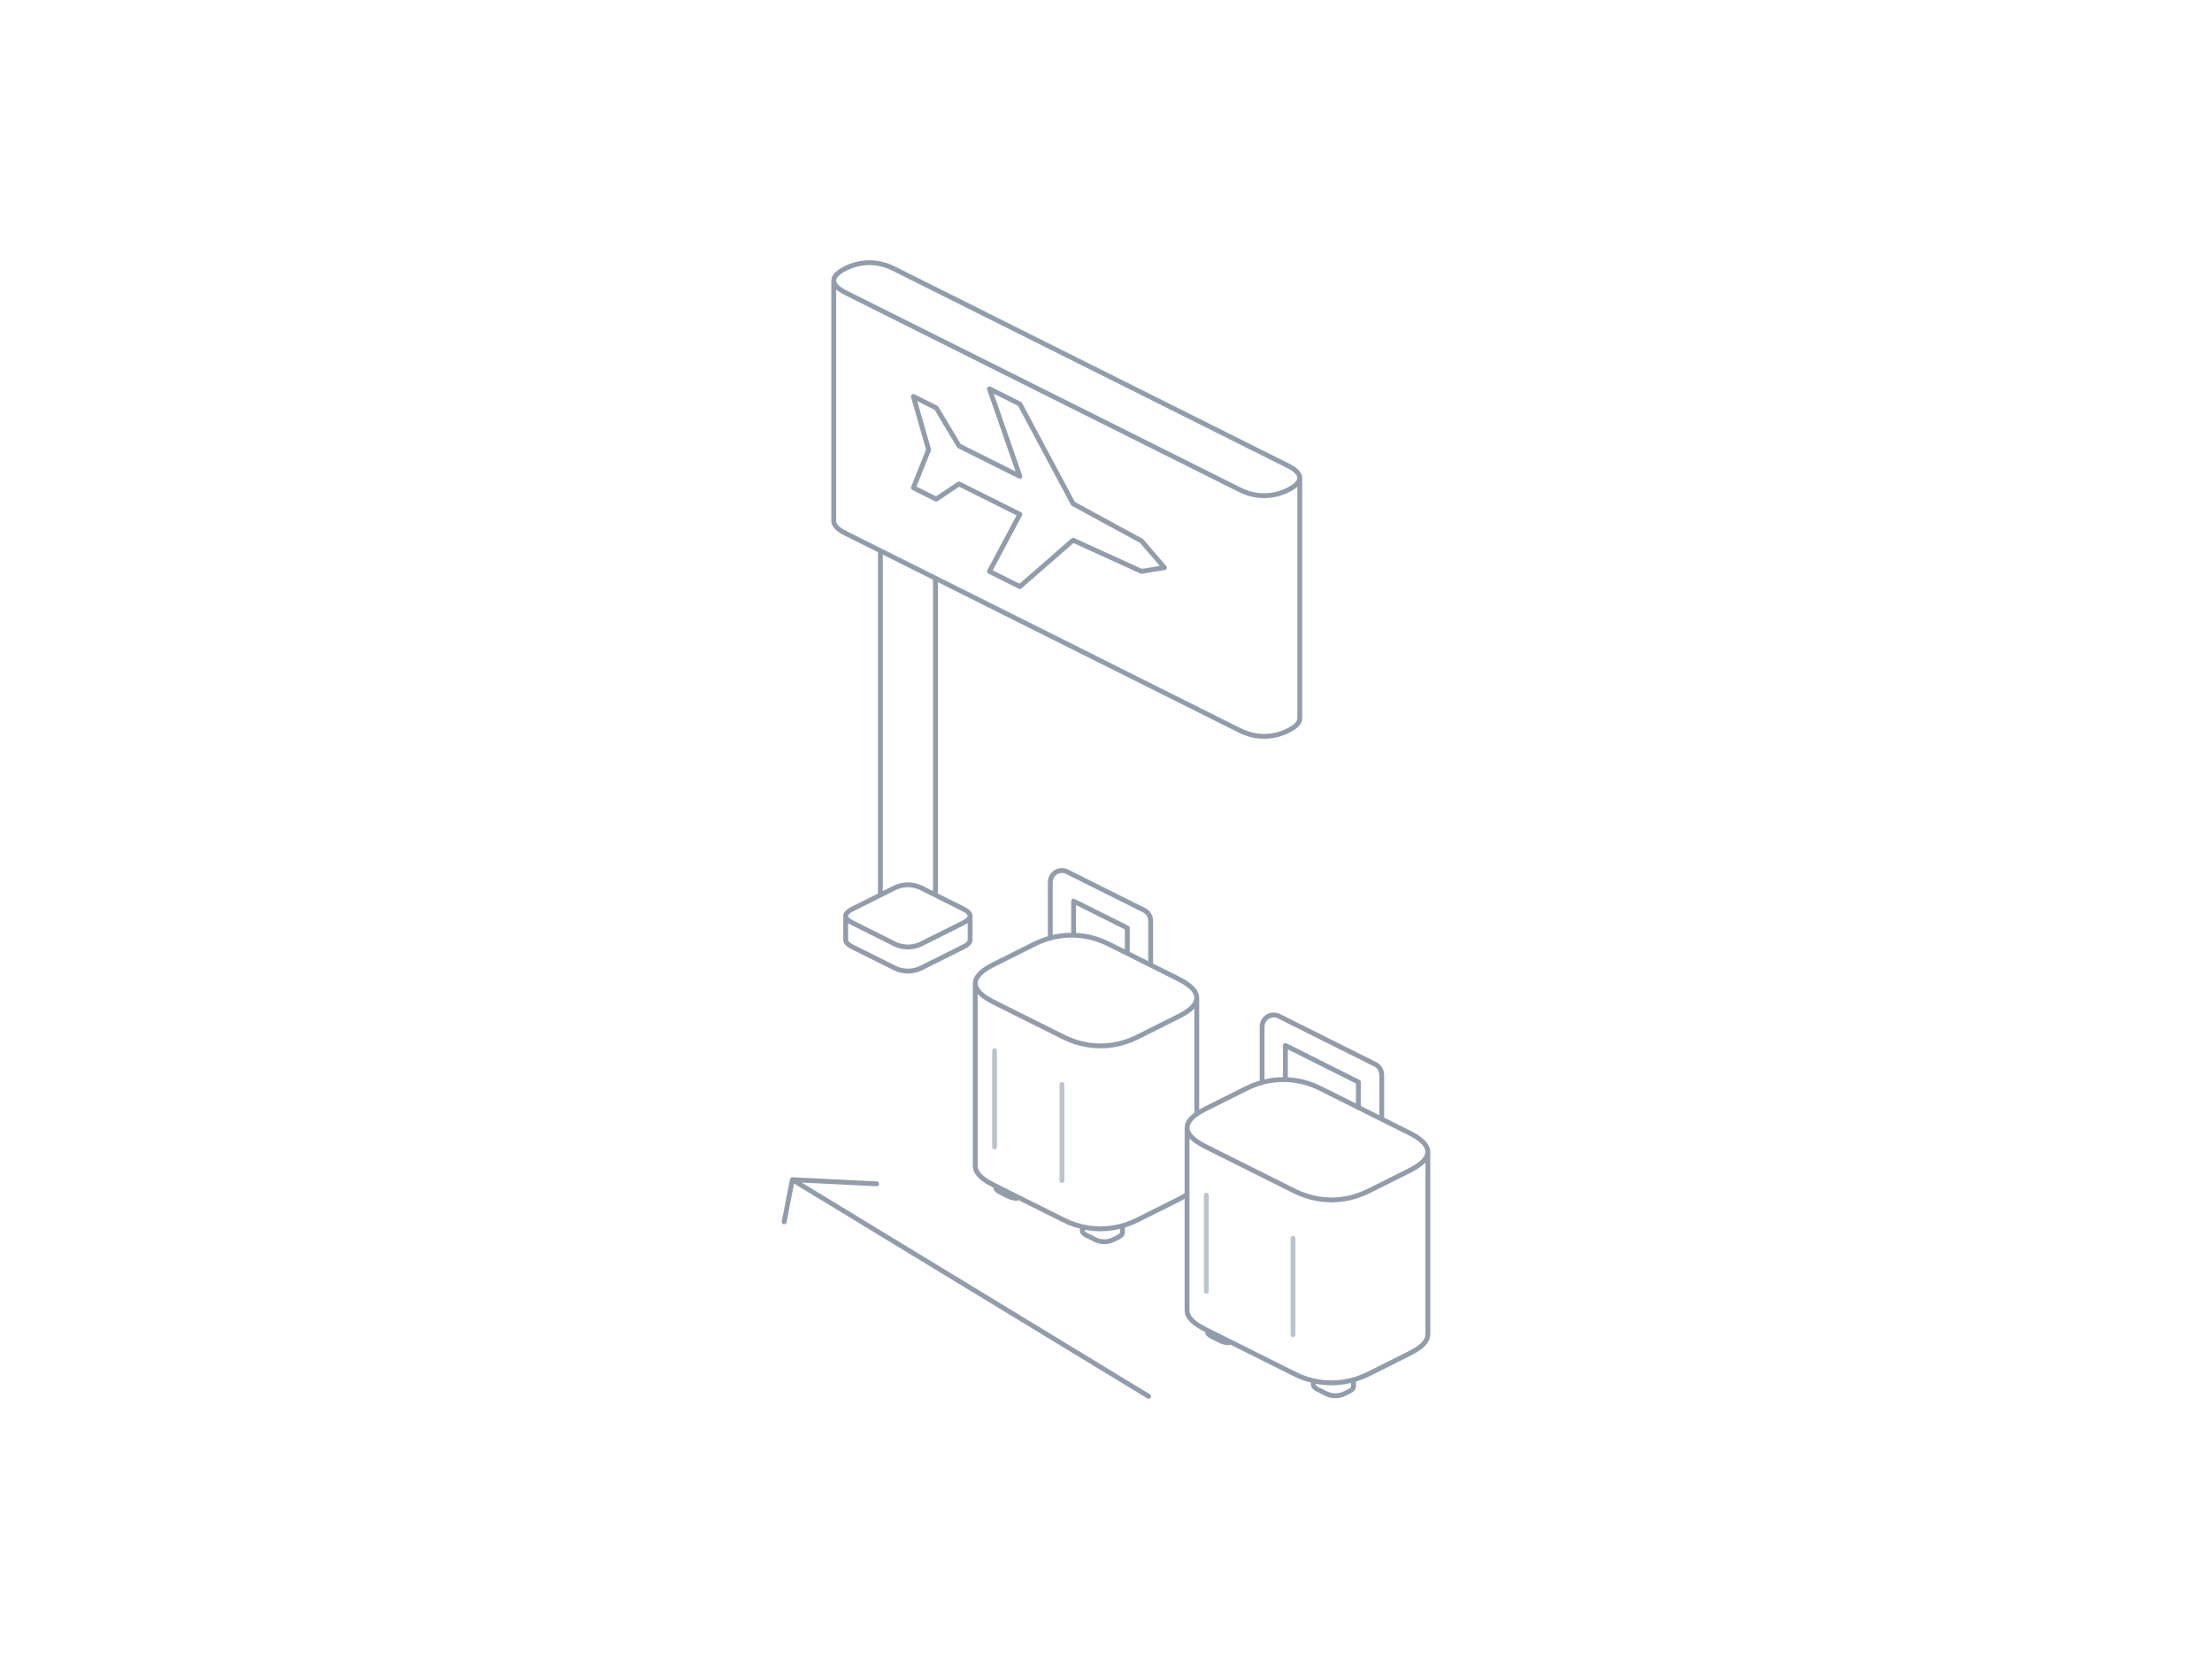
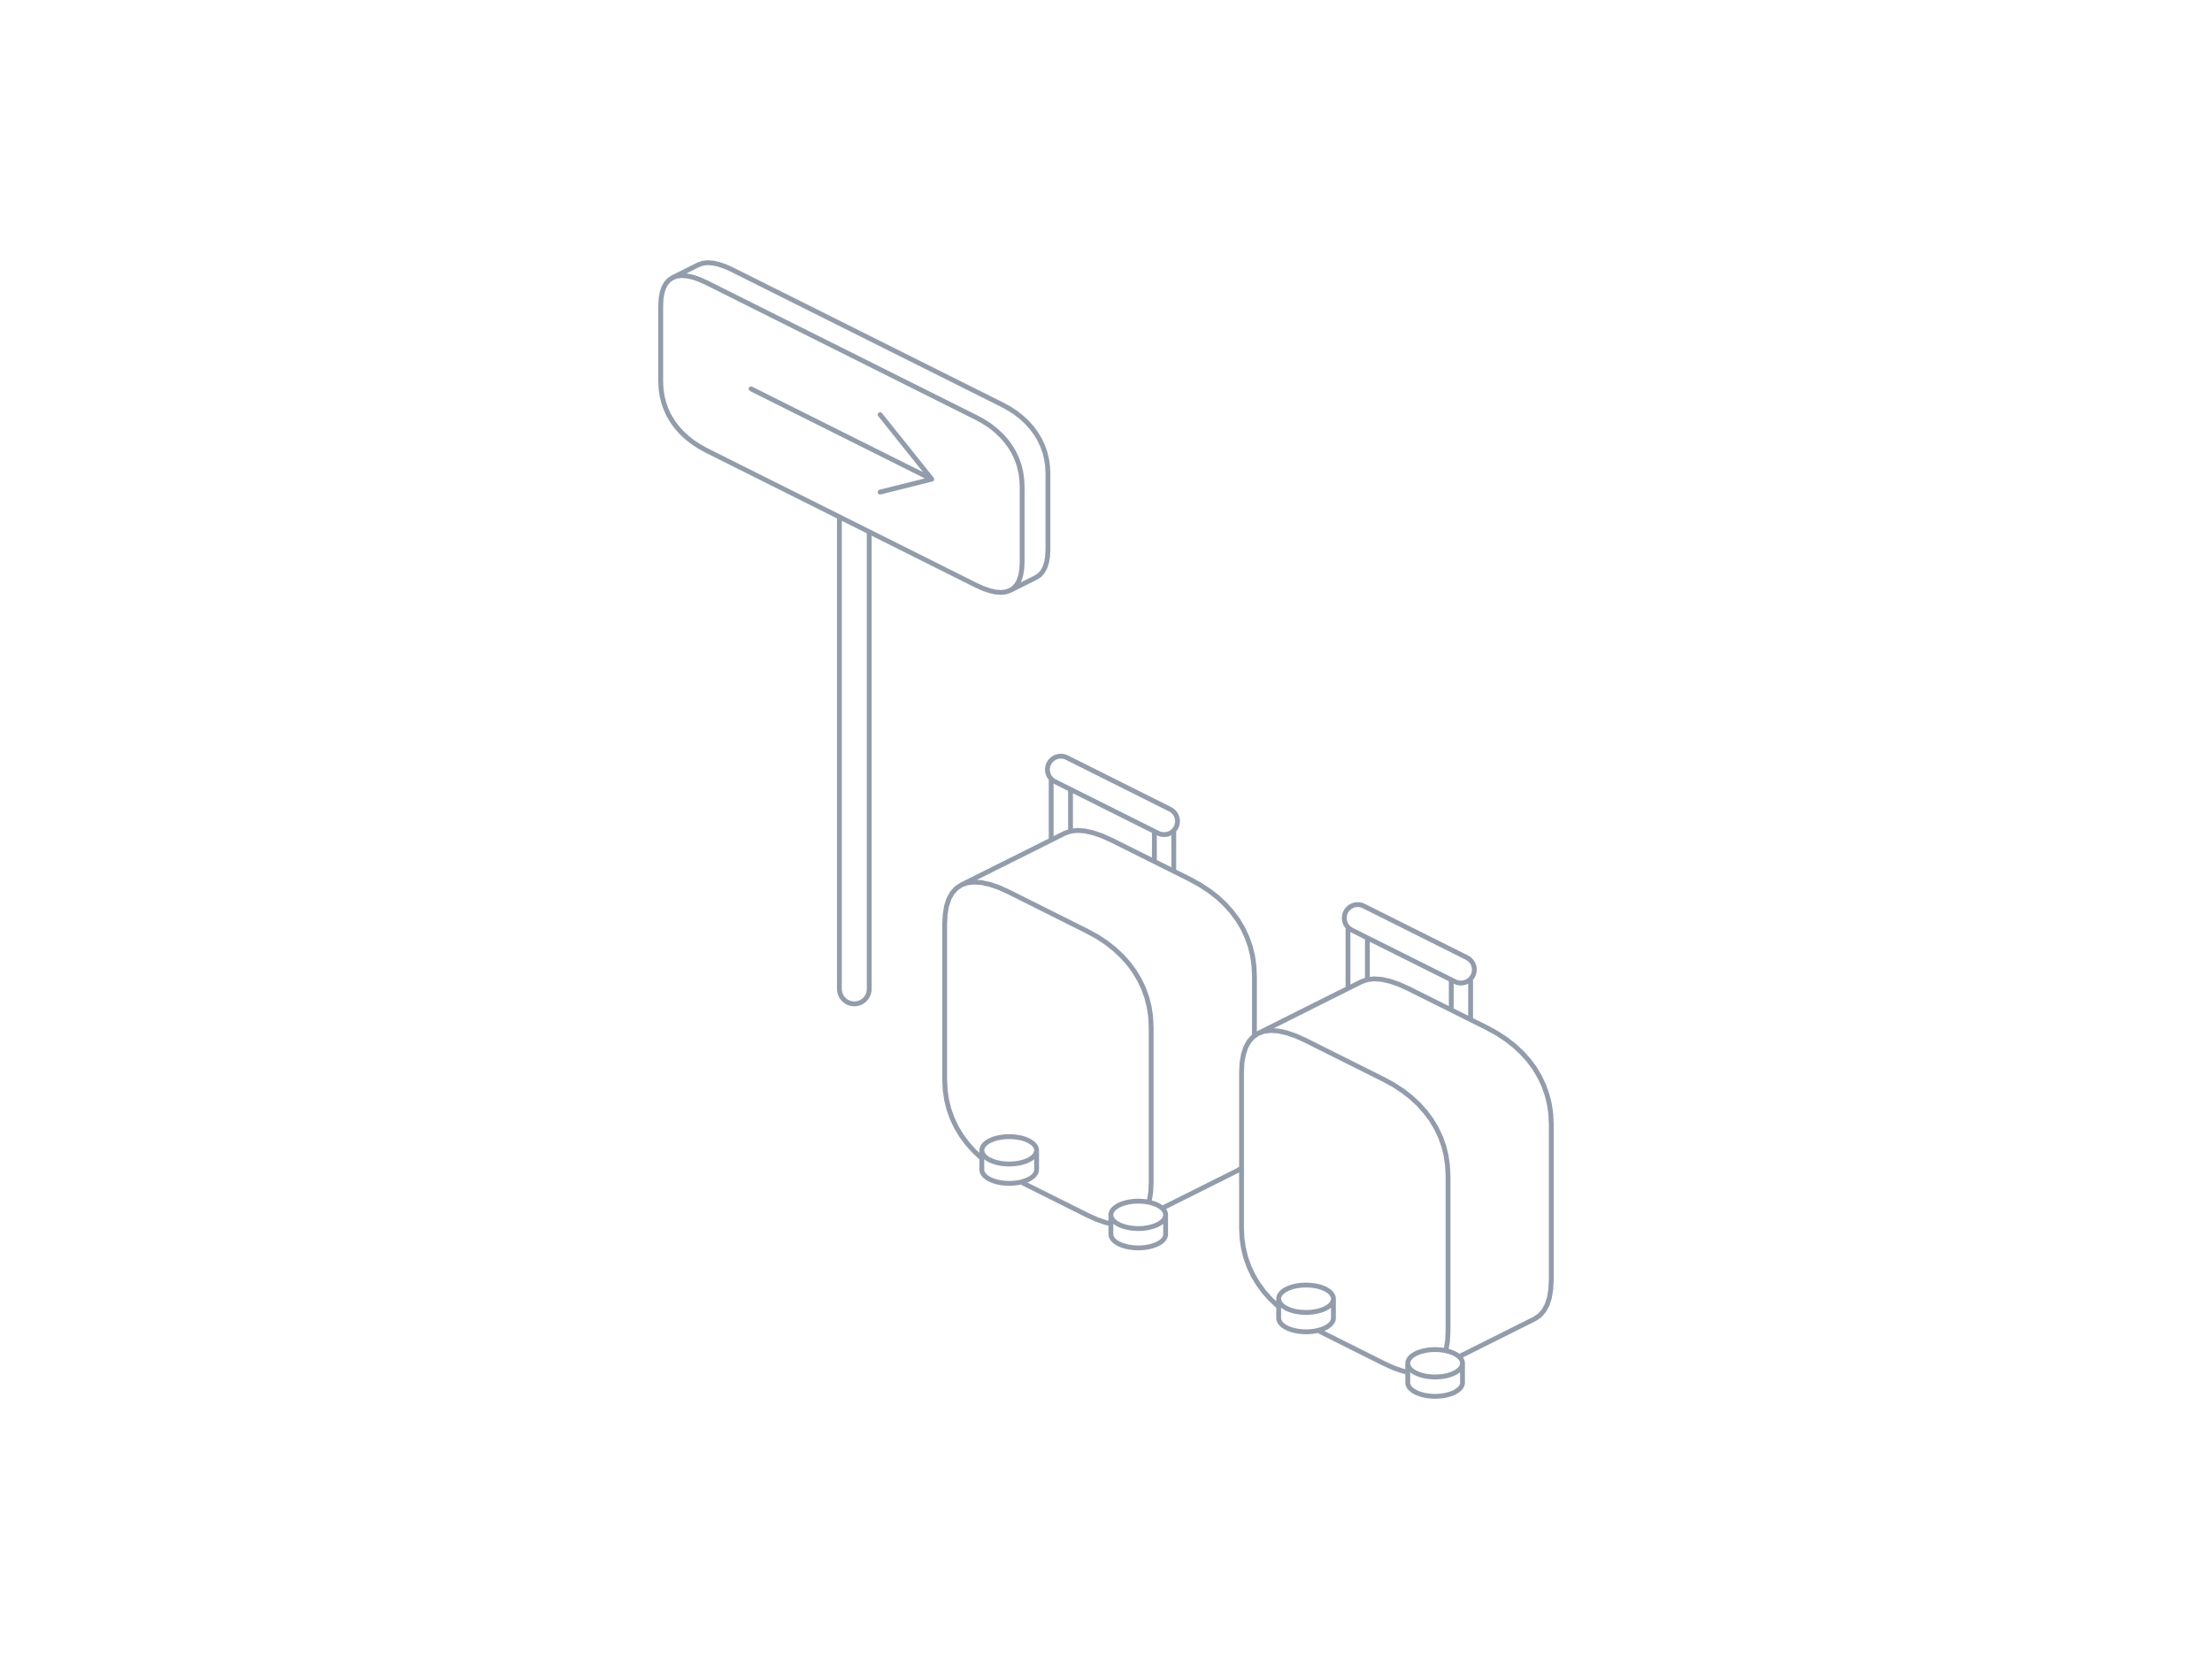
<svg xmlns="http://www.w3.org/2000/svg" viewBox="0 0 480 360" role="img" color="#8792a2" fill="none" stroke="currentColor" stroke-width="1.05" stroke-linecap="round" stroke-linejoin="round">
-   <path vector-effect="non-scaling-stroke" stroke-opacity=".55" d="M215.82,248.89 215.82,228.00 M230.44,256.20 230.44,235.31 M261.78,280.23 261.78,259.34 M280.58,289.63 280.58,268.74" />
-   <path vector-effect="non-scaling-stroke" stroke-opacity=".9" d="M191.04,119.90 191.04,193.83 M202.99,193.83 202.99,125.88 M197.01,192.00 196.51,192.02 196.01,192.08 195.51,192.18 195.01,192.32 194.53,192.50 194.05,192.71 184.94,197.27 184.50,197.51 184.15,197.75 183.87,198.00 183.67,198.25 183.55,198.50 183.51,198.75 183.51,203.97 183.55,204.23 183.67,204.48 183.87,204.73 184.15,204.97 184.50,205.22 184.94,205.46 194.05,210.01 194.53,210.23 195.01,210.41 195.51,210.55 196.01,210.64 196.51,210.70 197.01,210.72 197.52,210.70 198.02,210.64 198.52,210.55 199.01,210.41 199.50,210.23 199.98,210.01 209.09,205.46 209.52,205.22 209.88,204.97 210.16,204.73 210.35,204.48 210.47,204.23 210.51,203.97 210.51,198.75 210.47,198.50 210.35,198.25 210.16,198.00 209.88,197.75 209.52,197.51 209.09,197.27 199.98,192.71 199.50,192.50 199.01,192.32 198.52,192.18 198.02,192.08 197.52,192.02 197.01,192.00 M210.51,198.75 210.47,199.00 210.35,199.25 210.16,199.50 209.88,199.75 209.52,199.99 209.09,200.23 199.98,204.79 199.50,205.01 199.01,205.18 198.52,205.32 198.02,205.42 197.52,205.48 197.01,205.50 196.51,205.48 196.01,205.42 195.51,205.32 195.01,205.18 194.53,205.01 194.05,204.79 184.94,200.23 184.50,199.99 184.15,199.75 183.87,199.50 183.67,199.25 183.55,199.00 183.51,198.75 M188.66,57.00 187.77,57.03 186.89,57.14 186.01,57.31 185.14,57.56 184.28,57.87 183.44,58.25 183.43,58.26 182.66,58.68 182.04,59.11 181.55,59.54 181.20,59.98 180.99,60.42 180.92,60.87 180.92,113.10 180.99,113.54 181.20,113.98 181.55,114.42 182.04,114.85 182.66,115.28 183.43,115.70 269.09,158.54 269.94,158.92 270.80,159.23 271.66,159.48 272.54,159.65 273.43,159.75 274.31,159.79 275.20,159.75 276.08,159.65 276.96,159.48 277.83,159.23 278.69,158.92 279.53,158.54 279.54,158.53 280.31,158.11 280.93,157.68 281.42,157.25 281.77,156.81 281.98,156.37 282.05,155.92 282.05,103.69 281.98,103.25 281.77,102.81 281.42,102.37 280.93,101.94 280.31,101.51 279.54,101.09 193.87,58.25 193.03,57.87 192.17,57.56 191.30,57.31 190.43,57.14 189.54,57.03 188.66,57.00 M282.05,103.69 281.98,104.14 281.77,104.58 281.42,105.02 280.93,105.45 280.31,105.88 279.54,106.30 279.53,106.31 278.69,106.69 277.83,107.00 276.96,107.25 276.08,107.42 275.20,107.53 274.31,107.56 273.43,107.53 272.54,107.42 271.66,107.25 270.80,107.00 269.94,106.69 269.09,106.31 183.43,63.48 182.66,63.05 182.04,62.62 181.55,62.19 181.20,61.75 180.99,61.31 180.92,60.87 M252.67,123.17 247.72,123.99 232.86,117.22 221.31,127.29 214.71,123.99 221.31,111.61 208.11,105.01 203.16,108.31 198.20,105.84 201.51,97.58 198.20,86.03 203.16,88.51 208.11,96.76 221.31,103.36 214.71,84.38 221.31,87.68 232.86,109.30 247.72,117.39 252.67,123.17 M249.24,303.00 171.94,255.99 M190.24,256.89 171.94,255.99 170.16,265.14 M216.08,257.77 216.09,257.84 216.17,258.02 216.31,258.19 216.50,258.37 216.75,258.54 217.06,258.70 218.75,259.55 219.09,259.70 219.43,259.83 219.78,259.93 220.13,259.99 220.48,260.04 220.62,260.04 M234.86,266.56 234.86,267.07 234.89,267.24 234.97,267.42 235.11,267.59 235.31,267.77 235.55,267.94 235.86,268.10 237.56,268.95 237.89,269.11 238.23,269.23 238.58,269.33 238.93,269.40 239.28,269.44 239.63,269.45 239.99,269.44 240.34,269.40 240.69,269.33 241.03,269.23 241.37,269.11 241.71,268.95 242.57,268.52 242.87,268.35 243.12,268.18 243.32,268.01 243.46,267.84 243.54,267.66 243.57,267.48 243.57,266.34 M232.97,195.54 244.62,201.36 244.62,206.49 M249.69,209.03 249.69,199.80 249.66,199.45 249.59,199.10 249.47,198.77 249.31,198.46 249.10,198.18 248.86,197.93 248.59,197.71 248.29,197.53 231.57,189.17 231.28,189.05 230.97,188.96 230.65,188.91 230.33,188.91 230.01,188.94 229.69,189.02 229.39,189.13 229.11,189.28 228.85,189.47 228.61,189.69 228.40,189.93 228.23,190.21 228.09,190.50 227.99,190.80 227.93,191.12 227.91,191.44 227.91,203.20 M232.97,202.59 232.97,195.54 M232.53,202.92 231.17,202.98 229.81,203.14 228.46,203.40 227.13,203.78 225.81,204.26 224.52,204.84 215.47,209.37 214.29,210.02 213.33,210.68 212.59,211.34 212.05,212.02 211.73,212.69 211.62,213.38 211.62,253.07 211.73,253.75 212.05,254.43 212.59,255.10 213.33,255.77 214.29,256.43 215.47,257.07 230.79,264.73 232.08,265.32 233.40,265.80 234.73,266.17 236.08,266.44 237.44,266.60 238.80,266.66 240.16,266.60 241.51,266.44 242.86,266.17 244.20,265.80 245.51,265.32 246.81,264.73 255.86,260.21 257.03,259.56 257.24,259.42 M259.70,241.31 259.70,216.51 259.59,215.83 259.27,215.15 258.74,214.48 257.99,213.81 257.03,213.15 255.86,212.50 240.54,204.84 239.24,204.26 237.93,203.78 236.59,203.40 235.25,203.14 233.89,202.98 232.53,202.92 M259.70,216.51 259.59,217.19 259.27,217.87 258.74,218.54 257.99,219.21 257.03,219.87 255.86,220.51 246.81,225.04 245.51,225.63 244.20,226.11 242.86,226.48 241.51,226.75 240.16,226.91 238.80,226.96 237.44,226.91 236.08,226.75 234.73,226.48 233.40,226.11 232.08,225.63 230.79,225.04 215.47,217.38 214.29,216.73 213.33,216.07 212.59,215.41 212.05,214.73 211.73,214.06 211.62,213.38 M262.04,289.11 262.05,289.18 262.13,289.35 262.27,289.53 262.46,289.70 262.71,289.87 263.02,290.04 264.71,290.89 265.05,291.04 265.39,291.17 265.74,291.26 266.09,291.33 266.44,291.37 266.58,291.38 M285.00,299.98 285.00,300.49 285.03,300.67 285.11,300.85 285.25,301.02 285.45,301.19 285.69,301.36 286.00,301.53 287.70,302.38 288.03,302.53 288.37,302.66 288.72,302.75 289.07,302.82 289.42,302.86 289.77,302.88 290.13,302.86 290.48,302.82 290.83,302.75 291.17,302.66 291.51,302.53 291.85,302.38 292.71,301.95 293.01,301.78 293.26,301.61 293.46,301.44 293.60,301.26 293.68,301.09 293.71,300.91 293.71,299.77 M278.93,226.87 294.76,234.79 294.76,239.92 M299.83,242.45 299.83,233.22 299.80,232.87 299.73,232.53 299.61,232.20 299.45,231.89 299.24,231.61 299.00,231.35 298.73,231.13 298.43,230.96 277.53,220.51 277.24,220.39 276.93,220.30 276.61,220.25 276.29,220.25 275.97,220.28 275.65,220.36 275.35,220.47 275.07,220.62 274.81,220.81 274.57,221.03 274.36,221.27 274.19,221.54 274.05,221.83 273.95,222.14 273.89,222.46 273.87,222.78 273.87,234.53 M278.93,233.93 278.93,226.87 M278.49,234.26 277.13,234.31 275.77,234.47 274.43,234.74 273.09,235.11 271.78,235.59 270.48,236.18 261.43,240.71 260.26,241.35 259.29,242.01 258.55,242.68 258.01,243.35 257.69,244.03 257.59,244.71 257.59,284.41 257.69,285.09 258.01,285.77 258.55,286.44 259.29,287.11 260.26,287.76 261.43,288.41 280.93,298.16 282.22,298.75 283.54,299.23 284.87,299.60 286.22,299.87 287.58,300.03 288.94,300.08 290.30,300.03 291.65,299.87 293.00,299.60 294.34,299.23 295.65,298.75 296.95,298.16 306.00,293.63 307.17,292.99 308.13,292.33 308.88,291.66 309.41,290.99 309.73,290.31 309.84,289.63 309.84,249.94 309.73,249.25 309.41,248.58 308.88,247.90 308.13,247.24 307.17,246.58 306.00,245.93 286.50,236.18 285.21,235.59 283.89,235.11 282.56,234.74 281.21,234.47 279.85,234.31 278.49,234.26 M309.84,249.94 309.73,250.62 309.41,251.29 308.88,251.97 308.13,252.63 307.17,253.29 306.00,253.94 296.95,258.47 295.65,259.05 294.34,259.53 293.00,259.91 291.65,260.17 290.30,260.33 288.94,260.39 287.58,260.33 286.22,260.17 284.87,259.91 283.54,259.53 282.22,259.05 280.93,258.47 261.43,248.72 260.26,248.07 259.29,247.41 258.55,246.74 258.01,246.07 257.69,245.39 257.59,244.71" />
+   <path vector-effect="non-scaling-stroke" stroke-opacity=".9" d="M182.15,112.56 182.15,214.61 182.18,215.03 182.26,215.45 182.40,215.85 182.59,216.23 182.82,216.58 183.10,216.89 183.42,217.17 183.77,217.41 184.15,217.60 184.55,217.73 184.96,217.81 185.39,217.84 185.81,217.81 186.22,217.73 186.62,217.60 187.00,217.41 187.36,217.17 187.67,216.89 187.95,216.58 188.19,216.23 188.37,215.85 188.51,215.45 188.59,215.03 188.62,214.61 188.62,115.79 M145.96,60.25 145.18,60.77 144.54,61.49 144.03,62.40 143.67,63.51 143.45,64.82 143.38,66.31 143.38,82.84 143.45,84.40 143.67,85.93 144.03,87.40 144.54,88.82 145.18,90.19 145.96,91.49 146.87,92.72 147.91,93.88 149.08,94.97 150.37,95.98 151.79,96.91 153.32,97.75 211.85,127.02 213.39,127.71 214.80,128.19 216.09,128.48 217.26,128.56 218.30,128.43 219.21,128.11 224.81,125.31 225.59,124.79 226.23,124.07 226.74,123.15 227.10,122.04 227.32,120.74 227.40,119.24 227.40,102.72 227.32,101.15 227.10,99.63 226.74,98.15 226.23,96.73 225.59,95.37 224.81,94.07 223.90,92.84 222.86,91.67 221.69,90.58 220.40,89.57 218.99,88.65 217.45,87.81 158.92,58.54 157.39,57.85 155.97,57.36 154.68,57.08 153.51,57.00 152.47,57.12 151.56,57.45 145.96,60.25 M211.85,127.02 213.39,127.71 214.80,128.19 216.09,128.48 217.26,128.56 218.30,128.43 219.21,128.11 219.99,127.59 220.63,126.87 221.14,125.95 221.50,124.84 221.72,123.54 221.80,122.05 221.80,105.52 221.72,103.95 221.50,102.43 221.14,100.95 220.63,99.53 219.99,98.17 219.21,96.87 218.30,95.64 217.26,94.47 216.09,93.38 214.80,92.37 213.39,91.45 211.85,90.61 153.32,61.34 151.79,60.65 150.37,60.16 149.08,59.88 147.91,59.80 146.87,59.92 145.96,60.25 145.18,60.77 144.54,61.49 144.03,62.40 143.67,63.51 143.45,64.82 143.38,66.31 143.38,82.84 143.45,84.40 143.67,85.93 144.03,87.40 144.54,88.82 145.18,90.19 145.96,91.49 146.87,92.72 147.91,93.88 149.08,94.97 150.37,95.98 151.79,96.91 153.32,97.75 211.85,127.02 M162.98,84.38 202.19,103.98 M190.99,89.98 202.19,103.98 190.99,106.78 M228.10,169.48 228.10,181.90 M232.30,180.02 232.30,171.69 M250.50,180.79 250.50,186.56 M254.71,188.66 254.71,180.69 M251.30,180.80 251.65,180.95 252.02,181.05 252.40,181.10 252.78,181.10 253.16,181.06 253.52,180.96 253.88,180.82 254.21,180.63 254.51,180.40 254.78,180.13 255.01,179.83 255.21,179.50 255.35,179.15 255.45,178.78 255.51,178.41 255.51,178.02 255.46,177.65 255.36,177.28 255.22,176.93 255.03,176.60 254.80,176.29 254.53,176.02 254.23,175.79 253.90,175.60 231.50,164.39 231.15,164.25 230.78,164.14 230.40,164.09 230.02,164.09 229.65,164.14 229.28,164.24 228.92,164.38 228.59,164.57 228.29,164.80 228.02,165.07 227.79,165.37 227.59,165.69 227.45,166.05 227.35,166.41 227.29,166.79 227.29,167.17 227.34,167.55 227.44,167.92 227.58,168.27 227.77,168.60 228.00,168.90 228.27,169.17 228.57,169.41 228.90,169.60 251.30,180.80 M208.61,192.03 207.52,192.76 206.62,193.77 205.91,195.05 205.40,196.60 205.10,198.43 204.99,200.52 204.99,234.30 205.10,236.49 205.40,238.63 205.91,240.69 206.62,242.68 207.52,244.59 208.61,246.41 209.89,248.13 211.34,249.76 212.70,251.03 M222.03,256.74 235.88,263.66 238.03,264.63 240.01,265.31 240.71,265.47 M252.53,262.02 268.59,253.99 269.06,253.68 M272.21,224.36 272.21,211.72 272.10,209.53 271.80,207.39 271.29,205.33 270.58,203.34 269.68,201.43 268.59,199.61 267.31,197.89 265.86,196.26 264.22,194.73 262.41,193.32 260.43,192.02 258.29,190.84 241.32,182.36 239.17,181.39 237.19,180.71 235.38,180.31 233.75,180.20 232.29,180.37 231.02,180.83 208.61,192.03 M235.88,263.66 238.03,264.63 240.01,265.31 240.71,265.47 M249.40,260.55 249.70,258.80 249.80,256.70 249.80,222.93 249.70,220.73 249.39,218.60 248.88,216.53 248.17,214.54 247.27,212.64 246.18,210.82 244.91,209.09 243.45,207.46 241.82,205.94 240.01,204.52 238.03,203.22 235.88,202.05 218.91,193.56 216.77,192.59 214.79,191.91 212.98,191.52 211.34,191.41 209.89,191.58 208.61,192.03 207.52,192.76 206.62,193.77 205.91,195.05 205.40,196.60 205.10,198.43 204.99,200.52 204.99,234.30 205.10,236.49 205.40,238.63 205.91,240.69 206.62,242.68 207.52,244.59 208.61,246.41 209.89,248.13 211.34,249.76 212.70,251.03 M222.03,256.74 235.88,263.66 M218.99,246.65 218.48,246.66 217.96,246.69 217.46,246.75 216.96,246.83 216.48,246.92 216.02,247.04 215.59,247.18 215.18,247.34 214.79,247.52 214.44,247.71 214.13,247.91 213.85,248.13 213.61,248.36 213.41,248.60 213.26,248.85 213.14,249.10 213.08,249.36 213.05,249.62 213.05,253.82 213.08,254.08 213.14,254.33 213.26,254.59 213.41,254.83 213.61,255.07 213.85,255.30 214.13,255.52 214.44,255.73 214.79,255.92 215.18,256.09 215.59,256.25 216.02,256.39 216.48,256.51 216.96,256.61 217.46,256.69 217.96,256.74 218.48,256.78 218.99,256.79 219.51,256.78 220.03,256.74 220.53,256.69 221.03,256.61 221.51,256.51 221.97,256.39 222.40,256.25 222.81,256.09 223.20,255.92 223.55,255.73 223.86,255.52 224.14,255.30 224.38,255.07 224.58,254.83 224.73,254.59 224.85,254.33 224.91,254.08 224.94,253.82 224.94,249.62 224.91,249.36 224.85,249.10 224.73,248.85 224.58,248.60 224.38,248.36 224.14,248.13 223.86,247.91 223.55,247.71 223.20,247.52 222.81,247.34 222.40,247.18 221.97,247.04 221.51,246.92 221.03,246.83 220.53,246.75 220.03,246.69 219.51,246.66 218.99,246.65 M224.94,249.62 224.91,249.88 224.85,250.13 224.73,250.39 224.58,250.63 224.38,250.87 224.14,251.10 223.86,251.32 223.55,251.53 223.20,251.72 222.81,251.89 222.40,252.05 221.97,252.19 221.51,252.31 221.03,252.41 220.53,252.49 220.03,252.54 219.51,252.58 218.99,252.59 218.48,252.58 217.96,252.54 217.46,252.49 216.96,252.41 216.48,252.31 216.02,252.19 215.59,252.05 215.18,251.89 214.79,251.72 214.44,251.53 214.13,251.32 213.85,251.10 213.61,250.87 213.41,250.63 213.26,250.39 213.14,250.13 213.08,249.88 213.05,249.62 M247.00,260.65 246.48,260.66 245.97,260.69 245.46,260.75 244.97,260.83 244.49,260.93 244.03,261.05 243.59,261.19 243.18,261.34 242.80,261.52 242.45,261.71 242.14,261.92 241.86,262.14 241.62,262.36 241.42,262.60 241.26,262.85 241.15,263.10 241.08,263.36 241.06,263.62 241.06,267.82 241.08,268.08 241.15,268.34 241.26,268.59 241.42,268.84 241.62,269.08 241.86,269.31 242.14,269.53 242.45,269.73 242.80,269.92 243.18,270.10 243.59,270.25 244.03,270.39 244.49,270.51 244.97,270.61 245.46,270.69 245.97,270.75 246.48,270.78 247.00,270.79 247.52,270.78 248.03,270.75 248.54,270.69 249.03,270.61 249.51,270.51 249.97,270.39 250.41,270.25 250.82,270.10 251.20,269.92 251.55,269.73 251.87,269.53 252.15,269.31 252.39,269.08 252.58,268.84 252.74,268.59 252.85,268.34 252.92,268.08 252.94,267.82 252.94,263.62 252.92,263.36 252.85,263.10 252.74,262.85 252.58,262.60 252.39,262.36 252.15,262.14 251.87,261.92 251.55,261.71 251.20,261.52 250.82,261.34 250.41,261.19 249.97,261.05 249.51,260.93 249.03,260.83 248.54,260.75 248.03,260.69 247.52,260.66 247.00,260.65 M252.94,263.62 252.92,263.88 252.85,264.14 252.74,264.39 252.58,264.64 252.39,264.88 252.15,265.11 251.87,265.32 251.55,265.53 251.20,265.72 250.82,265.90 250.41,266.05 249.97,266.19 249.51,266.31 249.03,266.41 248.54,266.49 248.03,266.55 247.52,266.58 247.00,266.59 246.48,266.58 245.97,266.55 245.46,266.49 244.97,266.41 244.49,266.31 244.03,266.19 243.59,266.05 243.18,265.90 242.80,265.72 242.45,265.53 242.14,265.32 241.86,265.11 241.62,264.88 241.42,264.64 241.26,264.39 241.15,264.14 241.08,263.88 241.06,263.62 M292.51,201.69 292.51,214.10 M296.72,212.23 296.72,203.90 M314.92,213.00 314.92,218.77 M319.12,220.87 319.12,212.90 M315.72,213.01 316.07,213.16 316.44,213.26 316.81,213.31 317.19,213.31 317.57,213.26 317.94,213.17 318.29,213.02 318.62,212.84 318.93,212.61 319.20,212.34 319.43,212.04 319.62,211.71 319.77,211.36 319.87,210.99 319.92,210.61 319.92,210.23 319.88,209.85 319.78,209.49 319.64,209.13 319.45,208.80 319.22,208.50 318.95,208.23 318.65,208.00 318.32,207.80 295.92,196.60 295.56,196.45 295.20,196.35 294.82,196.30 294.44,196.30 294.06,196.35 293.69,196.44 293.34,196.59 293.01,196.78 292.71,197.01 292.44,197.27 292.20,197.57 292.01,197.90 291.86,198.25 291.76,198.62 291.71,199.00 291.71,199.38 291.76,199.76 291.85,200.12 292.00,200.48 292.18,200.81 292.41,201.11 292.68,201.38 292.98,201.62 293.31,201.81 315.72,213.01 M296.71,212.58 295.43,213.03 273.03,224.24 271.94,224.97 271.04,225.98 270.33,227.26 269.82,228.81 269.51,230.64 269.41,232.73 269.41,266.51 269.51,268.70 269.82,270.84 270.33,272.90 271.04,274.89 271.94,276.79 273.03,278.61 274.30,280.34 275.76,281.97 277.12,283.24 M286.45,288.94 300.30,295.87 302.44,296.84 304.42,297.52 305.13,297.67 M316.95,294.23 333.01,286.20 334.09,285.47 334.99,284.46 335.70,283.18 336.21,281.63 336.52,279.80 336.62,277.71 336.62,243.93 336.52,241.73 336.21,239.60 335.70,237.54 334.99,235.55 334.09,233.64 333.01,231.82 331.73,230.09 330.27,228.47 328.64,226.94 326.83,225.53 324.85,224.23 322.70,223.05 305.73,214.57 303.59,213.60 301.61,212.92 299.80,212.52 298.16,212.41 296.71,212.58 M300.30,295.87 302.44,296.84 304.42,297.52 305.13,297.67 M313.82,292.76 314.11,291.00 314.22,288.91 314.22,255.13 314.11,252.94 313.81,250.80 313.30,248.74 312.59,246.75 311.69,244.84 310.60,243.02 309.32,241.30 307.87,239.67 306.23,238.14 304.42,236.73 302.44,235.43 300.30,234.26 283.33,225.77 281.18,224.80 279.20,224.12 277.39,223.72 275.76,223.61 274.30,223.79 273.03,224.24 271.94,224.97 271.04,225.98 270.33,227.26 269.82,228.81 269.51,230.64 269.41,232.73 269.41,266.51 269.51,268.70 269.82,270.84 270.33,272.90 271.04,274.89 271.94,276.79 273.03,278.61 274.30,280.34 275.76,281.97 277.12,283.24 M286.45,288.94 300.30,295.87 M283.41,278.85 282.89,278.87 282.38,278.90 281.87,278.96 281.38,279.03 280.90,279.13 280.44,279.25 280.00,279.39 279.59,279.55 279.21,279.72 278.86,279.92 278.54,280.12 278.27,280.34 278.03,280.57 277.83,280.81 277.67,281.06 277.56,281.31 277.49,281.57 277.47,281.82 277.47,286.03 277.49,286.28 277.56,286.54 277.67,286.79 277.83,287.04 278.03,287.28 278.27,287.51 278.54,287.73 278.86,287.94 279.21,288.13 279.59,288.30 280.00,288.46 280.44,288.60 280.90,288.72 281.38,288.82 281.87,288.90 282.38,288.95 282.89,288.99 283.41,289.00 283.93,288.99 284.44,288.95 284.95,288.90 285.44,288.82 285.92,288.72 286.38,288.60 286.82,288.46 287.23,288.30 287.61,288.13 287.96,287.94 288.28,287.73 288.56,287.51 288.80,287.28 288.99,287.04 289.15,286.79 289.26,286.54 289.33,286.28 289.35,286.03 289.35,281.82 289.33,281.57 289.26,281.31 289.15,281.06 288.99,280.81 288.80,280.57 288.56,280.34 288.28,280.12 287.96,279.92 287.61,279.72 287.23,279.55 286.82,279.39 286.38,279.25 285.92,279.13 285.44,279.03 284.95,278.96 284.44,278.90 283.93,278.87 283.41,278.85 M289.35,281.82 289.33,282.08 289.26,282.34 289.15,282.59 288.99,282.84 288.80,283.08 288.56,283.31 288.28,283.53 287.96,283.73 287.61,283.93 287.23,284.10 286.82,284.26 286.38,284.40 285.92,284.52 285.44,284.62 284.95,284.69 284.44,284.75 283.93,284.78 283.41,284.80 282.89,284.78 282.38,284.75 281.87,284.69 281.38,284.62 280.90,284.52 280.44,284.40 280.00,284.26 279.59,284.10 279.21,283.93 278.86,283.73 278.54,283.53 278.27,283.31 278.03,283.08 277.83,282.84 277.67,282.59 277.56,282.34 277.49,282.08 277.47,281.82 M311.42,292.86 310.90,292.87 310.39,292.90 309.88,292.96 309.39,293.04 308.91,293.14 308.45,293.26 308.01,293.40 307.60,293.55 307.22,293.73 306.87,293.92 306.55,294.12 306.27,294.34 306.03,294.57 305.83,294.81 305.68,295.06 305.57,295.31 305.50,295.57 305.48,295.83 305.48,300.03 305.50,300.29 305.57,300.55 305.68,300.80 305.83,301.05 306.03,301.28 306.27,301.51 306.55,301.73 306.87,301.94 307.22,302.13 307.60,302.31 308.01,302.46 308.45,302.60 308.91,302.72 309.39,302.82 309.88,302.90 310.39,302.95 310.90,302.99 311.42,303.00 311.94,302.99 312.45,302.95 312.96,302.90 313.45,302.82 313.93,302.72 314.39,302.60 314.83,302.46 315.24,302.31 315.62,302.13 315.97,301.94 316.28,301.73 316.56,301.51 316.80,301.28 317.00,301.05 317.16,300.80 317.27,300.55 317.34,300.29 317.36,300.03 317.36,295.83 317.34,295.57 317.27,295.31 317.16,295.06 317.00,294.81 316.80,294.57 316.56,294.34 316.28,294.12 315.97,293.92 315.62,293.73 315.24,293.55 314.83,293.40 314.39,293.26 313.93,293.14 313.45,293.04 312.96,292.96 312.45,292.90 311.94,292.87 311.42,292.86 M317.36,295.83 317.34,296.09 317.27,296.34 317.16,296.60 317.00,296.84 316.80,297.08 316.56,297.31 316.28,297.53 315.97,297.74 315.62,297.93 315.24,298.10 314.83,298.26 314.39,298.40 313.93,298.52 313.45,298.62 312.96,298.70 312.45,298.75 311.94,298.79 311.42,298.80 310.90,298.79 310.39,298.75 309.88,298.70 309.39,298.62 308.91,298.52 308.45,298.40 308.01,298.26 307.60,298.10 307.22,297.93 306.87,297.74 306.55,297.53 306.27,297.31 306.03,297.08 305.83,296.84 305.68,296.60 305.57,296.34 305.50,296.09 305.48,295.83" />
</svg>
